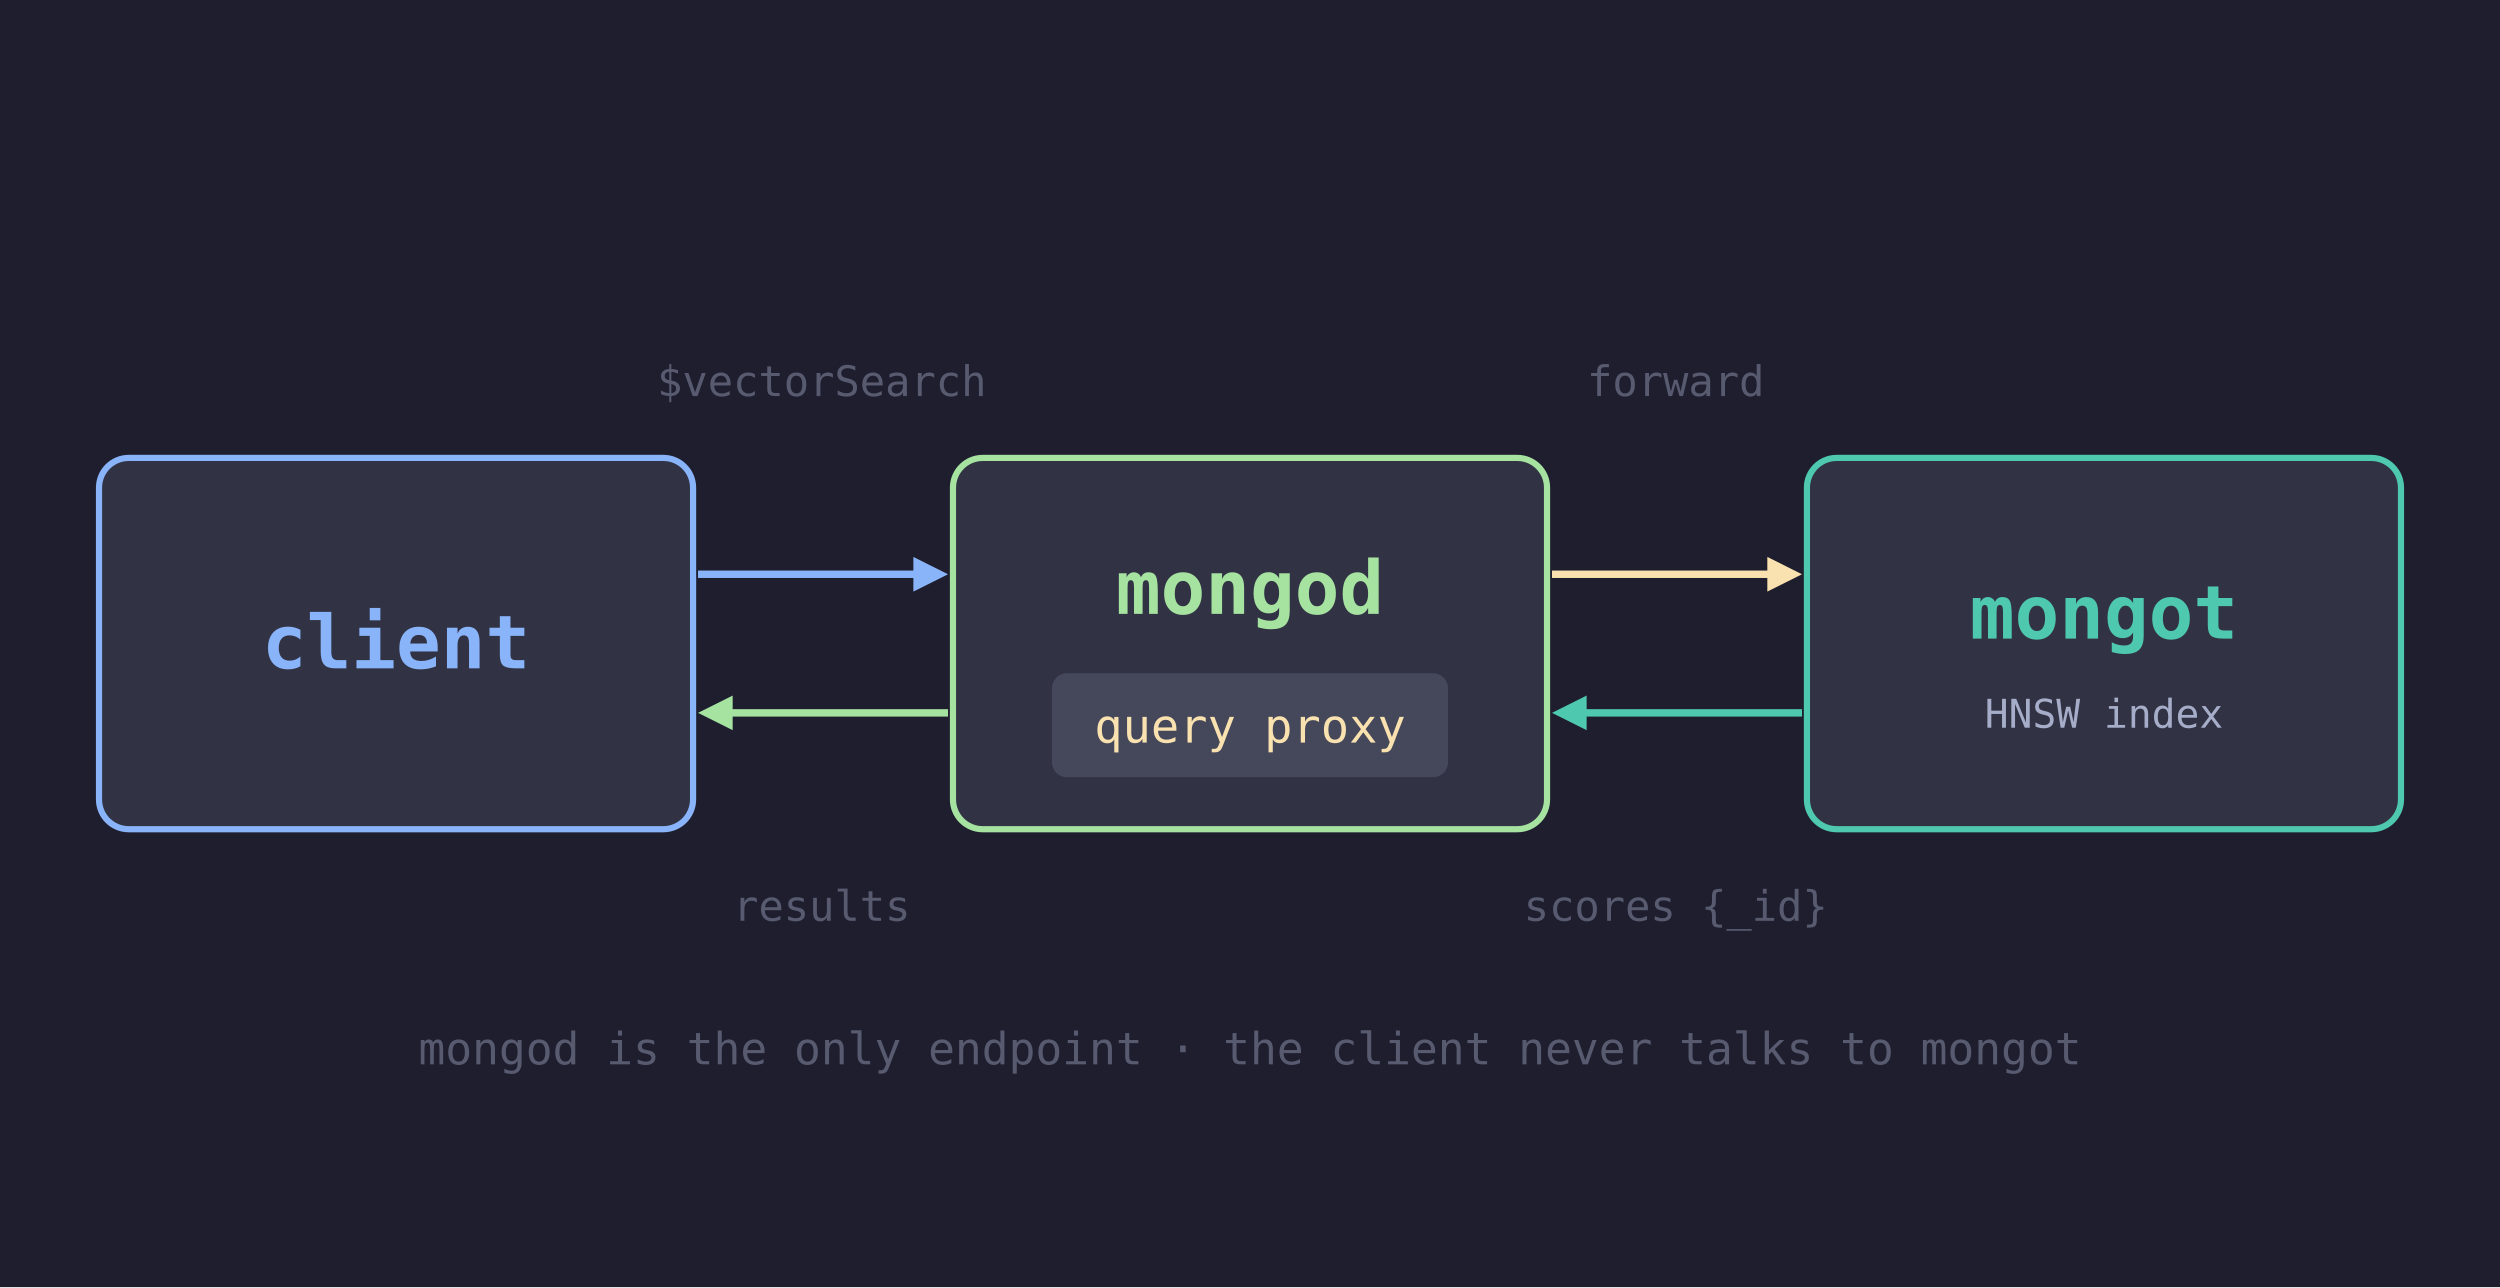
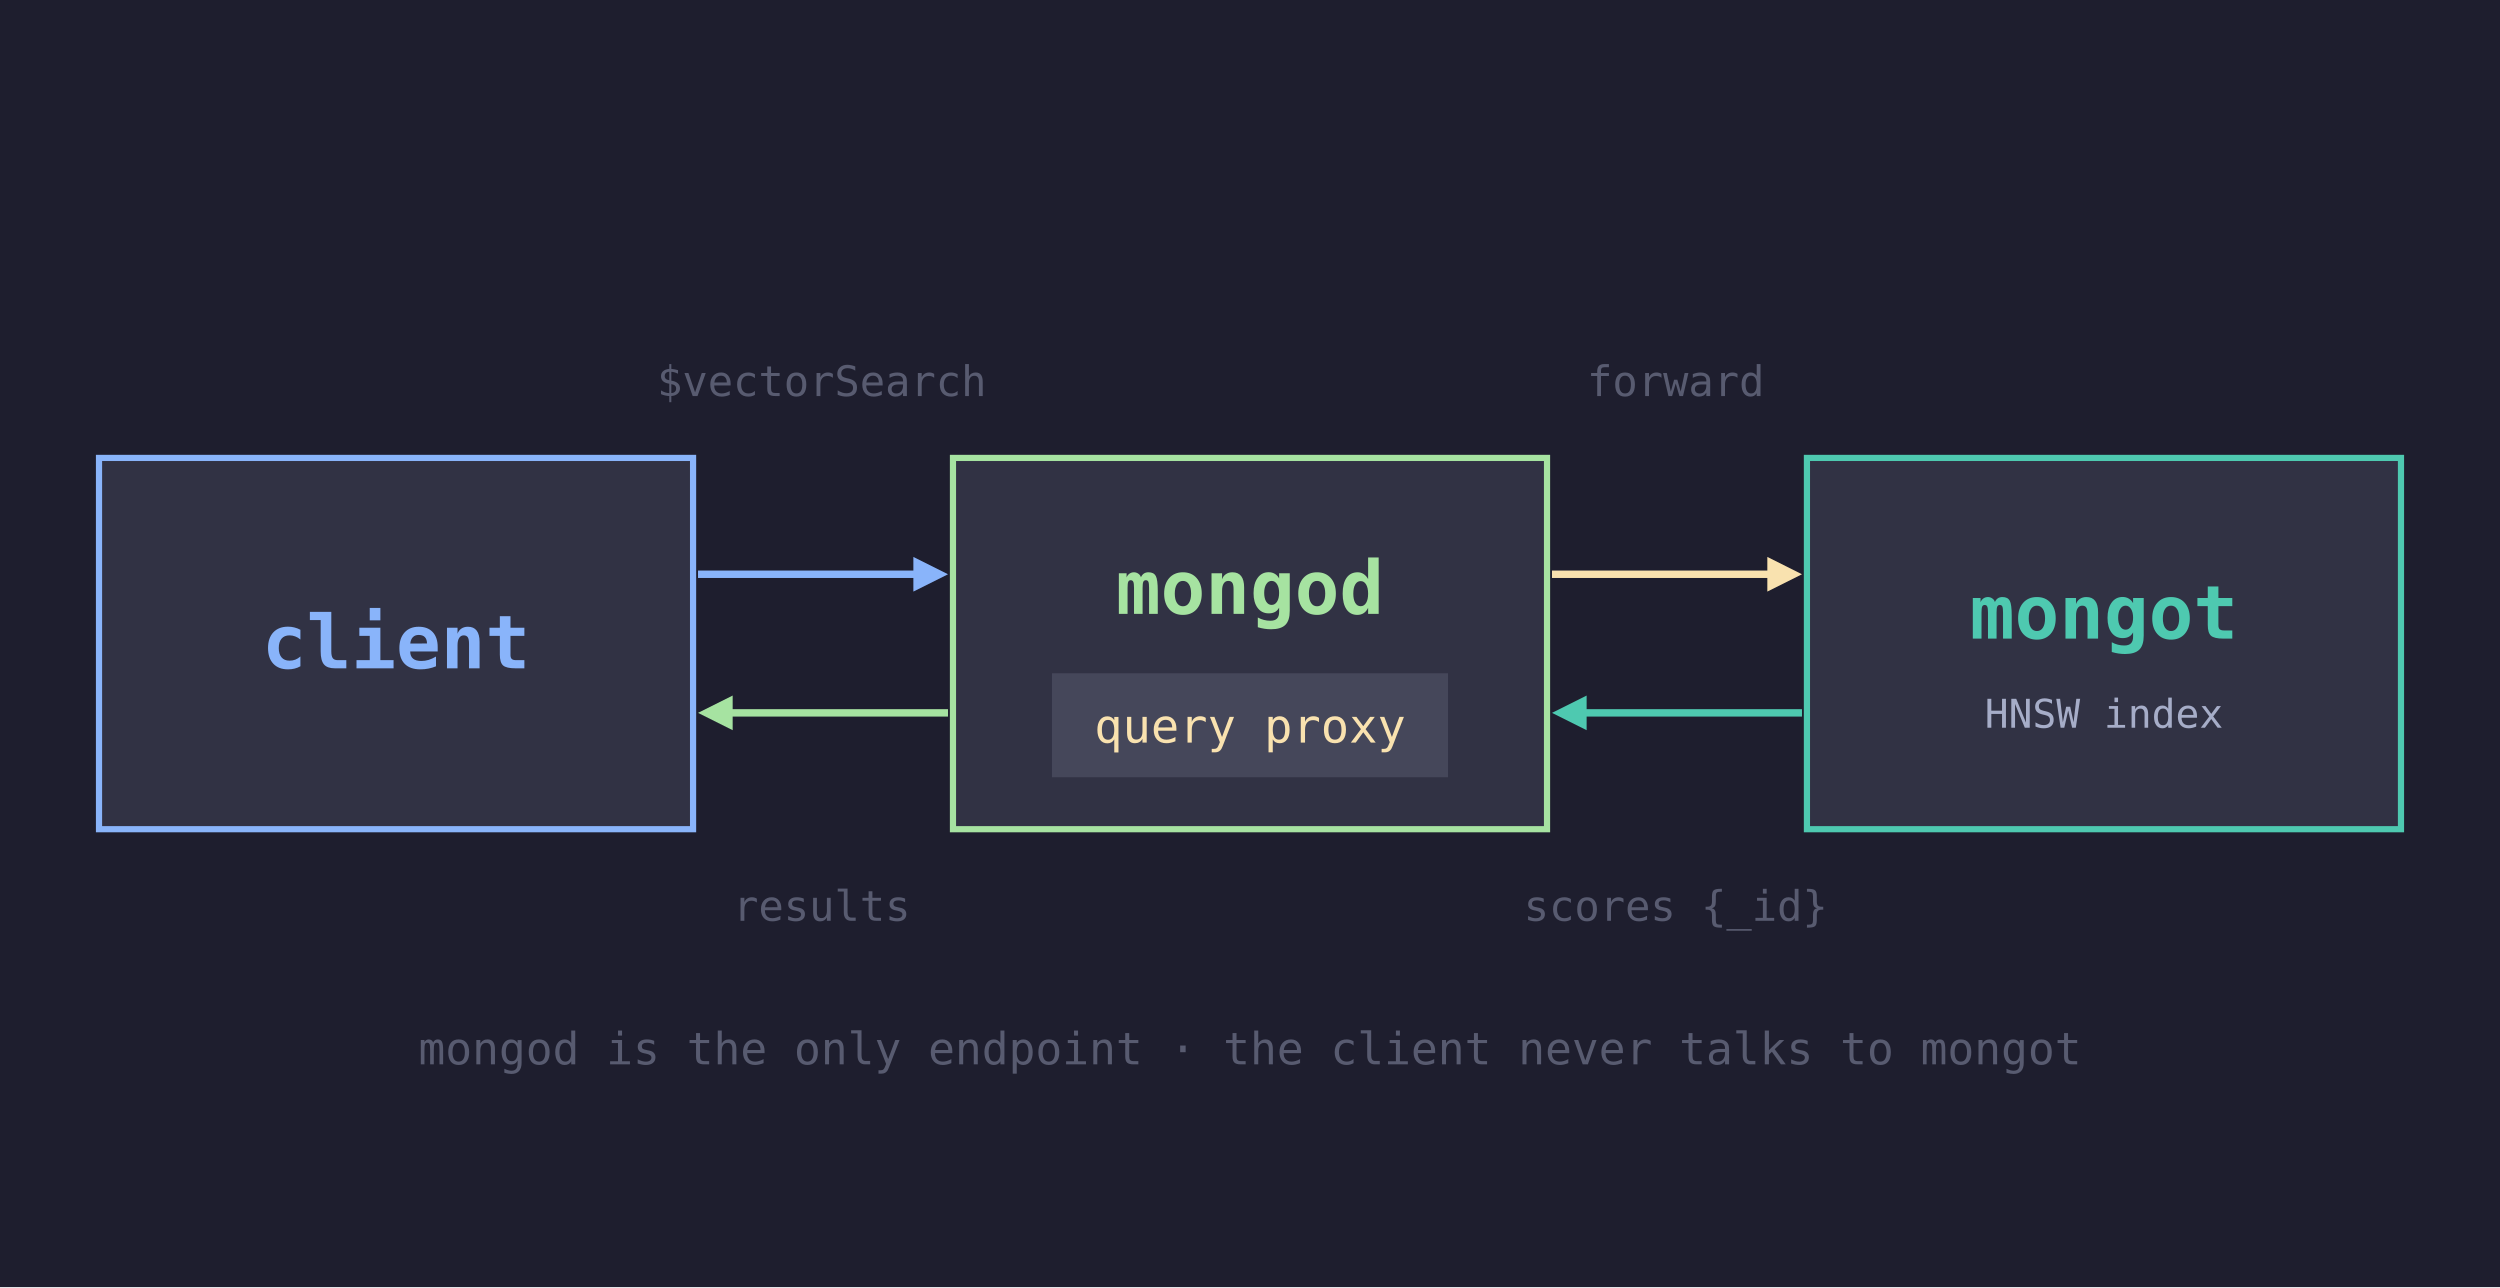
<svg xmlns="http://www.w3.org/2000/svg" viewBox="0 0 1010 520" font-family="monospace">
  <rect width="1010" height="520" fill="#1e1e2e" />
-   <rect x="40" y="185" width="240" height="150" fill="#313244" rx="12" stroke="#89b4fa" stroke-width="2.5" />
+   <rect x="40" y="185" width="240" height="150" fill="#313244" stroke="#89b4fa" stroke-width="2.5" />
  <text x="160" y="270" fill="#89b4fa" font-size="30" text-anchor="middle" font-weight="bold">client</text>
-   <rect x="385" y="185" width="240" height="150" fill="#313244" rx="12" stroke="#a6e3a1" stroke-width="2.5" />
+   <rect x="385" y="185" width="240" height="150" fill="#313244" stroke="#a6e3a1" stroke-width="2.5" />
  <text x="505" y="248" fill="#a6e3a1" font-size="30" text-anchor="middle" font-weight="bold">mongod</text>
-   <rect x="425" y="272" width="160" height="42" fill="#45475a" rx="6" />
+   <rect x="425" y="272" width="160" height="42" fill="#45475a" />
  <text x="505" y="300" fill="#f9e2af" font-size="19" text-anchor="middle">query proxy</text>
-   <rect x="730" y="185" width="240" height="150" fill="#313244" rx="12" stroke="#4EC9B0" stroke-width="2.5" />
+   <rect x="730" y="185" width="240" height="150" fill="#313244" stroke="#4EC9B0" stroke-width="2.5" />
  <text x="850" y="258" fill="#4EC9B0" font-size="30" text-anchor="middle" font-weight="bold">mongot</text>
  <text x="850" y="294" fill="#a6adc8" font-size="16" text-anchor="middle">HNSW index</text>
  <text x="332" y="160" fill="#585b70" font-size="17" text-anchor="middle">$vectorSearch</text>
  <line x1="282" y1="232" x2="371" y2="232" stroke="#89b4fa" stroke-width="3" />
  <polygon points="383,232 369,225 369,239" fill="#89b4fa" />
  <text x="677" y="160" fill="#585b70" font-size="17" text-anchor="middle">forward</text>
  <line x1="627" y1="232" x2="716" y2="232" stroke="#f9e2af" stroke-width="3" />
  <polygon points="728,232 714,225 714,239" fill="#f9e2af" />
  <line x1="728" y1="288" x2="639" y2="288" stroke="#4EC9B0" stroke-width="3" />
  <polygon points="627,288 641,281 641,295" fill="#4EC9B0" />
  <text x="677" y="372" fill="#585b70" font-size="17" text-anchor="middle">scores {_id}</text>
  <line x1="383" y1="288" x2="294" y2="288" stroke="#a6e3a1" stroke-width="3" />
  <polygon points="282,288 296,281 296,295" fill="#a6e3a1" />
  <text x="332" y="372" fill="#585b70" font-size="17" text-anchor="middle">results</text>
  <text x="505" y="430" fill="#585b70" font-size="18" text-anchor="middle">mongod is the only endpoint · the client never talks to mongot</text>
</svg>
